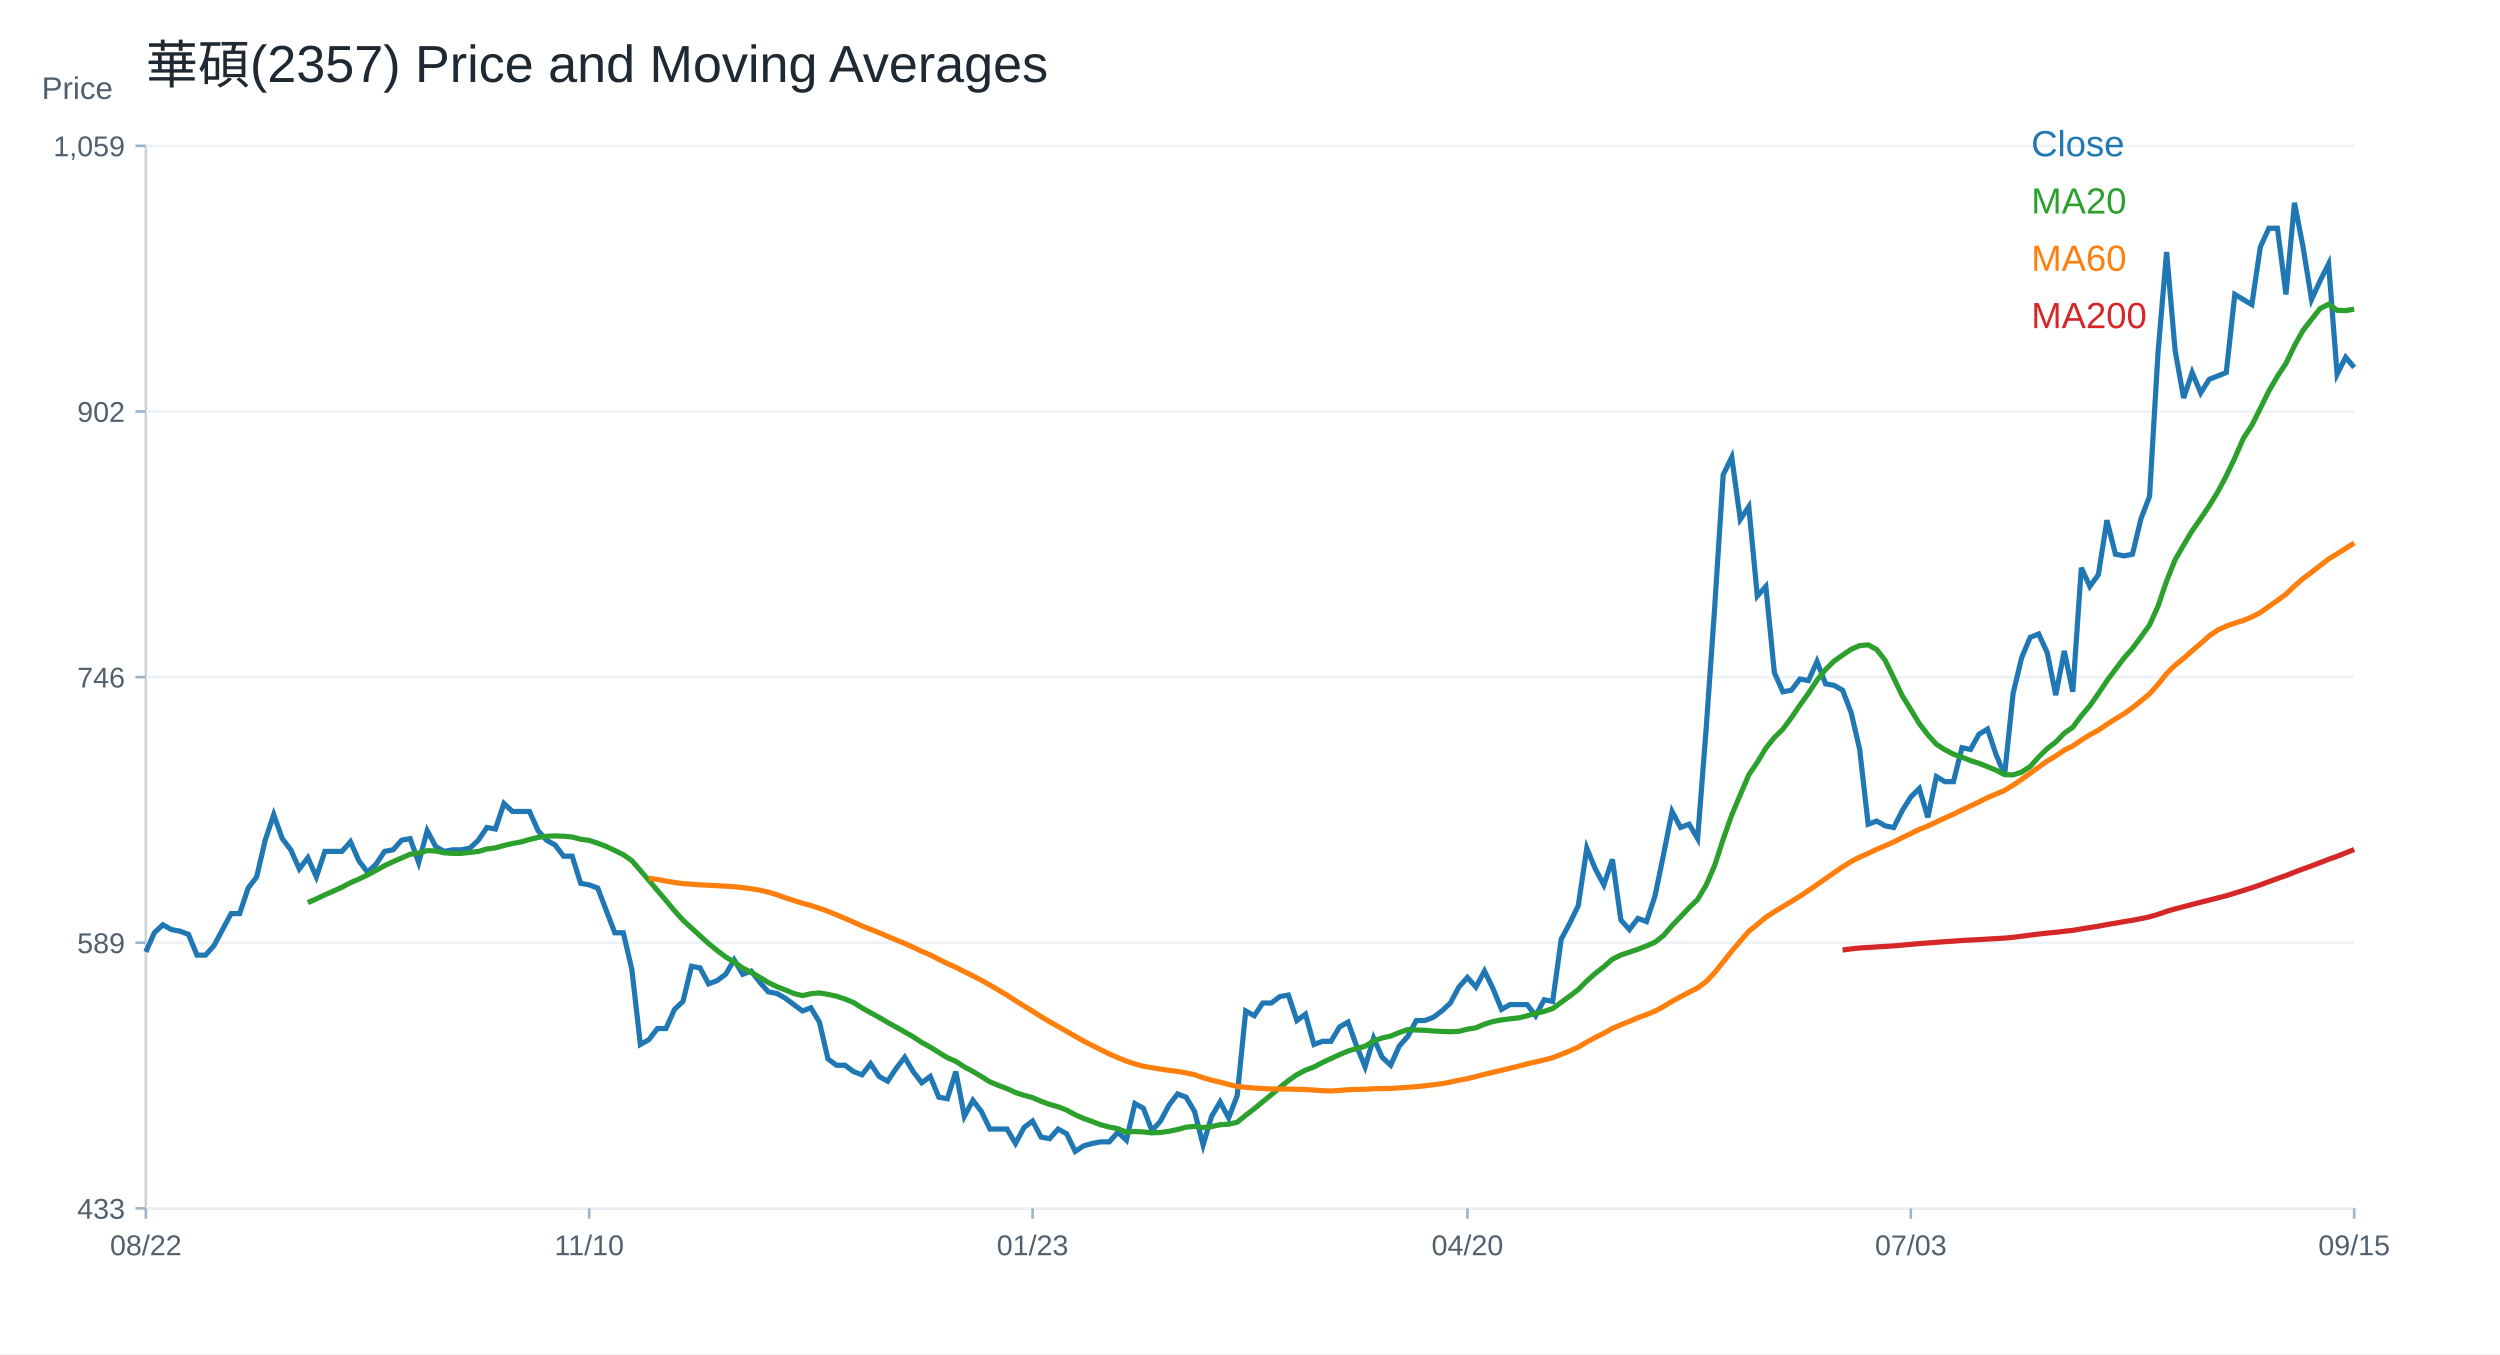
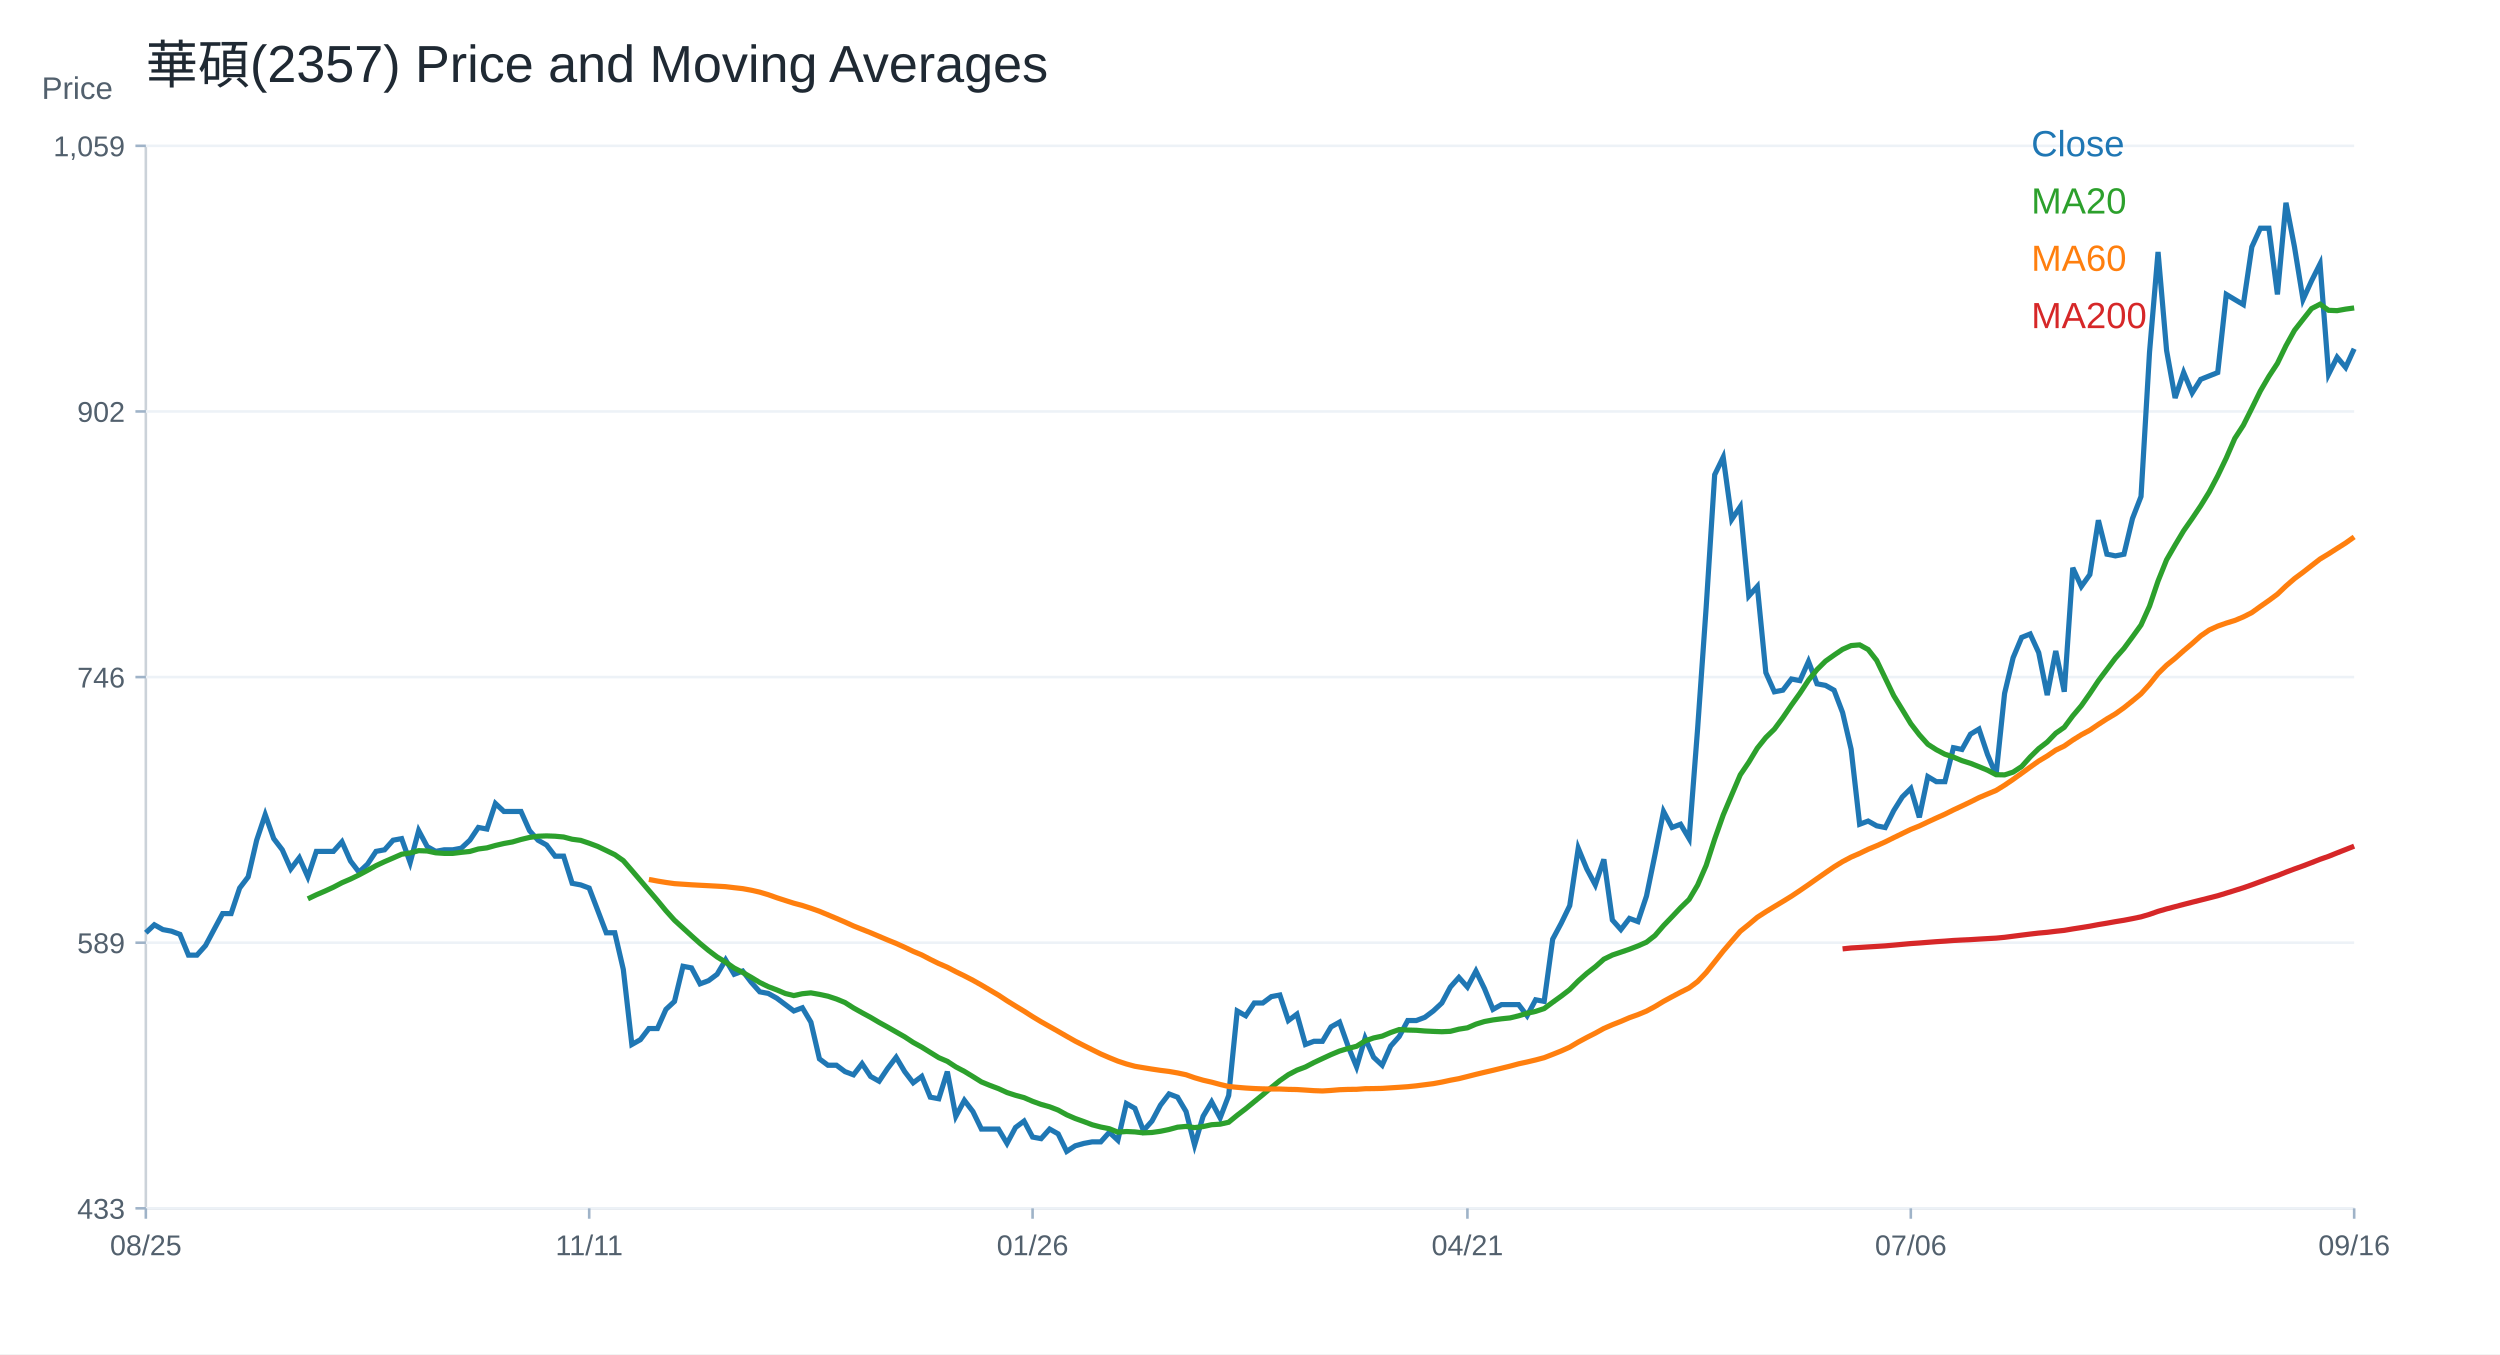
<svg xmlns="http://www.w3.org/2000/svg" width="960" height="520" viewBox="0 0 960 520">
  <rect width="100%" height="100%" fill="white" />
  <text x="56.00" y="32.00" font-size="20" font-family="Arial" fill="#1f2933" text-anchor="start">華碩(2357) Price and Moving Averages</text>
  <line x1="56" y1="464" x2="904" y2="464" stroke="#cbd2d9" />
  <line x1="56" y1="56" x2="56" y2="464" stroke="#cbd2d9" />
  <text x="16.00" y="38.00" font-size="12" font-family="Arial" fill="#52606d" text-anchor="start">Price</text>
  <line x1="56" y1="464.00" x2="904" y2="464.00" stroke="#edf2f7" />
  <line x1="52" y1="464.00" x2="56" y2="464.00" stroke="#9fb3c8" />
  <text x="48.00" y="468.00" font-size="11" font-family="Arial" fill="#52606d" text-anchor="end">433</text>
  <line x1="56" y1="362.00" x2="904" y2="362.00" stroke="#edf2f7" />
  <line x1="52" y1="362.00" x2="56" y2="362.00" stroke="#9fb3c8" />
  <text x="48.00" y="366.00" font-size="11" font-family="Arial" fill="#52606d" text-anchor="end">589</text>
  <line x1="56" y1="260.00" x2="904" y2="260.00" stroke="#edf2f7" />
  <line x1="52" y1="260.00" x2="56" y2="260.00" stroke="#9fb3c8" />
  <text x="48.00" y="264.00" font-size="11" font-family="Arial" fill="#52606d" text-anchor="end">746</text>
  <line x1="56" y1="158.00" x2="904" y2="158.00" stroke="#edf2f7" />
  <line x1="52" y1="158.00" x2="56" y2="158.00" stroke="#9fb3c8" />
  <text x="48.00" y="162.00" font-size="11" font-family="Arial" fill="#52606d" text-anchor="end">902</text>
  <line x1="56" y1="56.00" x2="904" y2="56.00" stroke="#edf2f7" />
  <line x1="52" y1="56.00" x2="56" y2="56.00" stroke="#9fb3c8" />
  <text x="48.00" y="60.00" font-size="11" font-family="Arial" fill="#52606d" text-anchor="end">1,059</text>
  <line x1="56.00" y1="464" x2="56.00" y2="468" stroke="#9fb3c8" />
-   <text x="56.00" y="482.00" font-size="11" font-family="Arial" fill="#52606d" text-anchor="middle">08/22</text>
+   <text x="56.00" y="482.00" font-size="11" font-family="Arial" fill="#52606d" text-anchor="middle">08/25</text>
  <line x1="226.25" y1="464" x2="226.25" y2="468" stroke="#9fb3c8" />
-   <text x="226.25" y="482.00" font-size="11" font-family="Arial" fill="#52606d" text-anchor="middle">11/10</text>
+   <text x="226.25" y="482.00" font-size="11" font-family="Arial" fill="#52606d" text-anchor="middle">11/11</text>
  <line x1="396.51" y1="464" x2="396.51" y2="468" stroke="#9fb3c8" />
-   <text x="396.51" y="482.00" font-size="11" font-family="Arial" fill="#52606d" text-anchor="middle">01/23</text>
+   <text x="396.51" y="482.00" font-size="11" font-family="Arial" fill="#52606d" text-anchor="middle">01/26</text>
  <line x1="563.49" y1="464" x2="563.49" y2="468" stroke="#9fb3c8" />
-   <text x="563.49" y="482.00" font-size="11" font-family="Arial" fill="#52606d" text-anchor="middle">04/20</text>
+   <text x="563.49" y="482.00" font-size="11" font-family="Arial" fill="#52606d" text-anchor="middle">04/21</text>
  <line x1="733.75" y1="464" x2="733.75" y2="468" stroke="#9fb3c8" />
-   <text x="733.75" y="482.00" font-size="11" font-family="Arial" fill="#52606d" text-anchor="middle">07/03</text>
+   <text x="733.75" y="482.00" font-size="11" font-family="Arial" fill="#52606d" text-anchor="middle">07/06</text>
  <line x1="904.00" y1="464" x2="904.00" y2="468" stroke="#9fb3c8" />
-   <text x="904.00" y="482.00" font-size="11" font-family="Arial" fill="#52606d" text-anchor="middle">09/15</text>
-   <polyline fill="none" stroke="#1f77b4" stroke-width="2" points="56.00,365.54 59.27,358.18 62.55,355.12 65.82,356.96 69.10,357.57 72.37,358.80 75.64,366.76 78.92,366.76 82.19,363.09 85.47,356.96 88.74,350.83 92.02,350.83 95.29,341.02 98.56,336.73 101.84,322.64 105.11,312.83 108.39,322.03 111.66,326.32 114.93,333.67 118.21,329.38 121.48,336.73 124.76,326.93 128.03,326.93 131.31,326.93 134.58,323.25 137.85,330.61 141.13,334.90 144.40,331.83 147.68,326.93 150.95,326.32 154.22,322.64 157.50,322.03 160.77,331.22 164.05,318.96 167.32,325.09 170.59,326.93 173.87,326.32 177.14,326.32 180.42,325.70 183.69,322.64 186.97,317.74 190.24,318.35 193.51,308.54 196.79,311.61 200.06,311.61 203.34,311.61 206.61,318.96 209.88,322.64 213.16,324.48 216.43,328.77 219.71,328.77 222.98,339.19 226.25,339.80 229.53,341.02 232.80,349.60 236.08,358.18 239.35,358.18 242.63,372.28 245.90,401.08 249.17,399.24 252.45,394.95 255.72,394.95 259.00,387.60 262.27,384.54 265.54,371.05 268.82,371.67 272.09,377.80 275.37,376.57 278.64,374.12 281.92,368.60 285.19,374.12 288.46,372.89 291.74,377.18 295.01,380.86 298.29,381.47 301.56,383.31 304.83,385.76 308.11,388.21 311.38,386.99 314.66,392.50 317.93,406.60 321.20,409.05 324.48,409.05 327.75,411.50 331.03,412.73 334.30,408.44 337.58,413.34 340.85,415.18 344.12,410.28 347.40,405.99 350.67,411.50 353.95,415.79 357.22,413.34 360.49,421.31 363.77,421.92 367.04,411.50 370.32,428.66 373.59,422.53 376.86,426.82 380.14,433.56 383.41,433.56 386.69,433.56 389.96,439.08 393.24,432.95 396.51,430.50 399.78,436.63 403.06,437.24 406.33,433.56 409.61,435.40 412.88,442.14 416.15,440.00 419.43,439.08 422.70,438.47 425.98,438.47 429.25,434.79 432.53,437.85 435.80,423.76 439.07,425.60 442.35,434.18 445.62,430.50 448.90,424.37 452.17,420.08 455.44,421.31 458.72,426.82 461.99,439.69 465.27,428.66 468.54,423.14 471.81,429.27 475.09,420.69 478.36,388.21 481.64,390.05 484.91,385.15 488.19,385.15 491.46,382.70 494.73,382.08 498.01,391.89 501.28,389.44 504.56,401.08 507.83,399.86 511.10,399.86 514.38,394.34 517.65,392.50 520.93,401.70 524.20,409.66 527.47,398.63 530.75,405.99 534.02,409.05 537.30,401.70 540.57,398.02 543.85,391.89 547.12,391.89 550.39,390.66 553.67,388.21 556.94,385.15 560.22,379.02 563.49,375.34 566.76,379.02 570.04,372.89 573.31,379.63 576.59,387.60 579.86,385.76 583.14,385.76 586.41,385.76 589.68,390.05 592.96,383.92 596.23,384.54 599.51,360.64 602.78,354.51 606.05,347.77 609.33,325.70 612.60,333.67 615.88,339.80 619.15,329.99 622.42,353.28 625.70,356.96 628.97,352.67 632.25,353.89 635.52,344.09 638.80,328.16 642.07,311.61 645.34,317.74 648.62,316.51 651.89,322.03 655.17,279.74 658.44,233.17 661.71,182.30 664.99,175.56 668.26,199.46 671.54,194.56 674.81,228.88 678.08,225.20 681.36,258.29 684.63,265.65 687.91,265.03 691.18,260.74 694.46,261.36 697.73,254.00 701.00,262.58 704.28,263.19 707.55,265.03 710.83,273.61 714.10,287.71 717.37,316.51 720.65,315.29 723.92,317.12 727.20,317.78 730.47,311.26 733.75,306.04 737.02,302.78 740.29,313.86 743.57,298.22 746.84,300.17 750.12,300.17 753.39,287.13 756.66,287.79 759.94,281.92 763.21,279.96 766.49,289.74 769.76,297.57 773.03,266.27 776.31,252.58 779.58,244.76 782.86,243.45 786.13,250.62 789.41,266.92 792.68,249.97 795.95,265.62 799.23,218.03 802.50,225.20 805.78,220.64 809.05,199.77 812.32,212.81 815.60,213.46 818.87,212.81 822.15,199.12 825.42,190.65 828.69,135.23 831.97,96.76 835.24,134.58 838.52,152.83 841.79,143.05 845.07,150.88 848.34,145.66 851.61,144.36 854.89,143.05 858.16,113.06 861.44,115.02 864.71,116.97 867.98,94.81 871.26,87.64 874.53,87.64 877.81,113.06 881.08,77.86 884.36,94.81 887.63,115.02 890.90,107.85 894.18,101.33 897.45,143.70 900.73,137.18 904.00,141.10" />
+   <text x="904.00" y="482.00" font-size="11" font-family="Arial" fill="#52606d" text-anchor="middle">09/16</text>
+   <polyline fill="none" stroke="#1f77b4" stroke-width="2" points="56.00,358.18 59.27,355.12 62.55,356.96 65.82,357.57 69.10,358.80 72.37,366.76 75.64,366.76 78.92,363.09 82.19,356.96 85.47,350.83 88.74,350.83 92.02,341.02 95.29,336.73 98.56,322.64 101.84,312.83 105.11,322.03 108.39,326.32 111.66,333.67 114.93,329.38 118.21,336.73 121.48,326.93 124.76,326.93 128.03,326.93 131.31,323.25 134.58,330.61 137.85,334.90 141.13,331.83 144.40,326.93 147.68,326.32 150.95,322.64 154.22,322.03 157.50,331.22 160.77,318.96 164.05,325.09 167.32,326.93 170.59,326.32 173.87,326.32 177.14,325.70 180.42,322.64 183.69,317.74 186.97,318.35 190.24,308.54 193.51,311.61 196.79,311.61 200.06,311.61 203.34,318.96 206.61,322.64 209.88,324.48 213.16,328.77 216.43,328.77 219.71,339.19 222.98,339.80 226.25,341.02 229.53,349.60 232.80,358.18 236.08,358.18 239.35,372.28 242.63,401.08 245.90,399.24 249.17,394.95 252.45,394.95 255.72,387.60 259.00,384.54 262.27,371.05 265.54,371.67 268.82,377.80 272.09,376.57 275.37,374.12 278.64,368.60 281.92,374.12 285.19,372.89 288.46,377.18 291.74,380.86 295.01,381.47 298.29,383.31 301.56,385.76 304.83,388.21 308.11,386.99 311.38,392.50 314.66,406.60 317.93,409.05 321.20,409.05 324.48,411.50 327.75,412.73 331.03,408.44 334.30,413.34 337.58,415.18 340.85,410.28 344.12,405.99 347.40,411.50 350.67,415.79 353.95,413.34 357.22,421.31 360.49,421.92 363.77,411.50 367.04,428.66 370.32,422.53 373.59,426.82 376.86,433.56 380.14,433.56 383.41,433.56 386.69,439.08 389.96,432.95 393.24,430.50 396.51,436.63 399.78,437.24 403.06,433.56 406.33,435.40 409.61,442.14 412.88,440.00 416.15,439.08 419.43,438.47 422.70,438.47 425.98,434.79 429.25,437.85 432.53,423.76 435.80,425.60 439.07,434.18 442.35,430.50 445.62,424.37 448.90,420.08 452.17,421.31 455.44,426.82 458.72,439.69 461.99,428.66 465.27,423.14 468.54,429.27 471.81,420.69 475.09,388.21 478.36,390.05 481.64,385.15 484.91,385.15 488.19,382.70 491.46,382.08 494.73,391.89 498.01,389.44 501.28,401.08 504.56,399.86 507.83,399.86 511.10,394.34 514.38,392.50 517.65,401.70 520.93,409.66 524.20,398.63 527.47,405.99 530.75,409.05 534.02,401.70 537.30,398.02 540.57,391.89 543.85,391.89 547.12,390.66 550.39,388.21 553.67,385.15 556.94,379.02 560.22,375.34 563.49,379.02 566.76,372.89 570.04,379.63 573.31,387.60 576.59,385.76 579.86,385.76 583.14,385.76 586.41,390.05 589.68,383.92 592.96,384.54 596.23,360.64 599.51,354.51 602.78,347.77 606.05,325.70 609.33,333.67 612.60,339.80 615.88,329.99 619.15,353.28 622.42,356.96 625.70,352.67 628.97,353.89 632.25,344.09 635.52,328.16 638.80,311.61 642.07,317.74 645.34,316.51 648.62,322.03 651.89,279.74 655.17,233.17 658.44,182.30 661.71,175.56 664.99,199.46 668.26,194.56 671.54,228.88 674.81,225.20 678.08,258.29 681.36,265.65 684.63,265.03 687.91,260.74 691.18,261.36 694.46,254.00 697.73,262.58 701.00,263.19 704.28,265.03 707.55,273.61 710.83,287.71 714.10,316.51 717.37,315.29 720.65,317.12 723.92,317.78 727.20,311.26 730.47,306.04 733.75,302.78 737.02,313.86 740.29,298.22 743.57,300.17 746.84,300.17 750.12,287.13 753.39,287.79 756.66,281.92 759.94,279.96 763.21,289.74 766.49,297.57 769.76,266.27 773.03,252.58 776.31,244.76 779.58,243.45 782.86,250.62 786.13,266.92 789.41,249.97 792.68,265.62 795.95,218.03 799.23,225.20 802.50,220.64 805.78,199.77 809.05,212.81 812.32,213.46 815.60,212.81 818.87,199.12 822.15,190.65 825.42,135.23 828.69,96.76 831.97,134.58 835.24,152.83 838.52,143.05 841.79,150.88 845.07,145.66 848.34,144.36 851.61,143.05 854.89,113.06 858.16,115.02 861.44,116.97 864.71,94.81 867.98,87.64 871.26,87.64 874.53,113.06 877.81,77.86 881.08,94.81 884.36,115.02 887.63,107.85 890.90,101.33 894.18,143.70 897.45,137.18 900.73,141.10 904.00,133.93" />
  <text x="780.00" y="60.00" font-size="14" font-family="Arial" fill="#1f77b4" text-anchor="start">Close</text>
-   <polyline fill="none" stroke="#2ca02c" stroke-width="2" points="118.21,346.60 121.48,345.16 124.76,343.60 128.03,342.19 131.31,340.69 134.58,338.97 137.85,337.56 141.13,335.97 144.40,334.22 147.68,332.41 150.95,330.88 154.22,329.47 157.50,328.03 160.77,327.54 164.05,326.65 167.32,326.78 170.59,327.48 173.87,327.70 177.14,327.70 180.42,327.30 183.69,326.96 186.97,326.01 190.24,325.58 193.51,324.66 196.79,323.90 200.06,323.31 203.34,322.36 206.61,321.57 209.88,321.11 213.16,320.99 216.43,321.11 219.71,321.41 222.98,322.27 226.25,322.70 229.53,323.80 232.80,325.03 236.08,326.59 239.35,328.19 242.63,330.48 245.90,334.25 249.17,338.08 252.45,341.94 255.72,345.77 259.00,349.73 262.27,353.37 265.54,356.35 268.82,359.35 272.09,362.29 275.37,364.99 278.64,367.47 281.92,369.46 285.19,371.73 288.46,373.41 291.74,375.28 295.01,377.27 298.29,378.87 301.56,380.12 304.83,381.50 308.11,382.30 311.38,381.59 314.66,381.26 317.93,381.84 321.20,382.54 324.48,383.62 327.75,384.97 331.03,387.05 334.30,388.89 337.58,390.66 340.85,392.60 344.12,394.40 347.40,396.27 350.67,398.14 353.95,400.29 357.22,402.09 360.49,404.12 363.77,406.14 367.04,407.55 370.32,409.69 373.59,411.41 376.86,413.40 380.14,415.45 383.41,416.80 386.69,418.03 389.96,419.53 393.24,420.60 396.51,421.49 399.78,422.90 403.06,424.09 406.33,425.01 409.61,426.27 412.88,428.08 416.15,429.50 419.43,430.67 422.70,431.92 425.98,432.78 429.25,433.43 432.53,434.74 435.80,434.50 439.07,434.65 442.35,435.02 445.62,434.87 448.90,434.41 452.17,433.73 455.44,432.84 458.72,432.54 461.99,433.00 465.27,432.60 468.54,431.89 471.81,431.68 475.09,430.94 478.36,428.25 481.64,425.75 484.91,423.05 488.19,420.39 491.46,417.60 494.73,414.96 498.01,412.67 501.28,410.95 504.56,409.72 507.83,408.01 511.10,406.48 514.38,404.97 517.65,403.60 520.93,402.61 524.20,401.76 527.47,399.70 530.75,398.57 534.02,397.87 537.30,396.49 540.57,395.35 543.85,395.54 547.12,395.63 550.39,395.90 553.67,396.06 556.94,396.18 560.22,396.03 563.49,395.20 566.76,394.68 570.04,393.27 573.31,392.26 576.59,391.65 579.86,391.22 583.14,390.88 586.41,390.08 589.68,389.10 592.96,388.37 596.23,387.29 599.51,384.87 602.78,382.51 606.05,380.00 609.33,376.69 612.60,373.78 615.88,371.24 619.15,368.33 622.42,366.73 625.70,365.63 628.97,364.50 632.25,363.24 635.52,361.80 638.80,359.23 642.07,355.43 645.34,352.03 648.62,348.56 651.89,345.38 655.17,339.86 658.44,332.32 661.71,322.21 664.99,312.96 668.26,305.20 671.54,297.54 674.81,292.70 678.08,287.28 681.36,283.20 684.63,279.99 687.91,275.57 691.18,270.76 694.46,266.20 697.73,261.20 701.00,257.13 704.28,253.88 707.55,251.55 710.83,249.34 714.10,247.90 717.37,247.63 720.65,249.41 723.92,253.60 727.20,260.38 730.47,267.16 733.75,272.49 737.02,277.90 740.29,282.15 743.57,285.80 746.84,287.90 750.12,289.62 753.39,290.73 756.66,292.08 759.94,293.11 763.21,294.41 766.49,295.76 769.76,297.48 773.03,297.55 776.31,296.49 779.58,294.35 782.86,290.69 786.13,287.46 789.41,284.95 792.68,281.56 795.95,279.28 799.23,274.88 802.50,271.00 805.78,266.34 809.05,261.41 812.32,257.05 815.60,252.71 818.87,249.00 822.15,244.56 825.42,240.00 828.69,232.76 831.97,223.11 835.24,214.96 838.52,209.29 841.79,203.81 845.07,199.12 848.34,194.23 851.61,188.92 854.89,182.72 858.16,175.88 861.44,168.35 864.71,163.30 867.98,156.78 871.26,150.13 874.53,144.52 877.81,139.53 881.08,132.75 884.36,126.85 887.63,122.65 890.90,118.51 894.18,116.81 897.45,119.16 900.73,119.29 904.00,118.70" />
+   <polyline fill="none" stroke="#2ca02c" stroke-width="2" points="118.21,345.16 121.48,343.60 124.76,342.19 128.03,340.69 131.31,338.97 134.58,337.56 137.85,335.97 141.13,334.22 144.40,332.41 147.68,330.88 150.95,329.47 154.22,328.03 157.50,327.54 160.77,326.65 164.05,326.78 167.32,327.48 170.59,327.70 173.87,327.70 177.14,327.30 180.42,326.96 183.69,326.01 186.97,325.58 190.24,324.66 193.51,323.90 196.79,323.31 200.06,322.36 203.34,321.57 206.61,321.11 209.88,320.99 213.16,321.11 216.43,321.41 219.71,322.27 222.98,322.70 226.25,323.80 229.53,325.03 232.80,326.59 236.08,328.19 239.35,330.48 242.63,334.25 245.90,338.08 249.17,341.94 252.45,345.77 255.72,349.73 259.00,353.37 262.27,356.35 265.54,359.35 268.82,362.29 272.09,364.99 275.37,367.47 278.64,369.46 281.92,371.73 285.19,373.41 288.46,375.28 291.74,377.27 295.01,378.87 298.29,380.12 301.56,381.50 304.83,382.30 308.11,381.59 311.38,381.26 314.66,381.84 317.93,382.54 321.20,383.62 324.48,384.97 327.75,387.05 331.03,388.89 334.30,390.66 337.58,392.60 340.85,394.40 344.12,396.27 347.40,398.14 350.67,400.29 353.95,402.09 357.22,404.12 360.49,406.14 363.77,407.55 367.04,409.69 370.32,411.41 373.59,413.40 376.86,415.45 380.14,416.80 383.41,418.03 386.69,419.53 389.96,420.60 393.24,421.49 396.51,422.90 399.78,424.09 403.06,425.01 406.33,426.27 409.61,428.08 412.88,429.50 416.15,430.67 419.43,431.92 422.70,432.78 425.98,433.43 429.25,434.74 432.53,434.50 435.80,434.65 439.07,435.02 442.35,434.87 445.62,434.41 448.90,433.73 452.17,432.84 455.44,432.54 458.72,433.00 461.99,432.60 465.27,431.89 468.54,431.68 471.81,430.94 475.09,428.25 478.36,425.75 481.64,423.05 484.91,420.39 488.19,417.60 491.46,414.96 494.73,412.67 498.01,410.95 501.28,409.72 504.56,408.01 507.83,406.48 511.10,404.97 514.38,403.60 517.65,402.61 520.93,401.76 524.20,399.70 527.47,398.57 530.75,397.87 534.02,396.49 537.30,395.35 540.57,395.54 543.85,395.63 547.12,395.90 550.39,396.06 553.67,396.18 556.94,396.03 560.22,395.20 563.49,394.68 566.76,393.27 570.04,392.26 573.31,391.65 576.59,391.22 579.86,390.88 583.14,390.08 586.41,389.10 589.68,388.37 592.96,387.29 596.23,384.87 599.51,382.51 602.78,380.00 606.05,376.69 609.33,373.78 612.60,371.24 615.88,368.33 619.15,366.73 622.42,365.63 625.70,364.50 628.97,363.24 632.25,361.80 635.52,359.23 638.80,355.43 642.07,352.03 645.34,348.56 648.62,345.38 651.89,339.86 655.17,332.32 658.44,322.21 661.71,312.96 664.99,305.20 668.26,297.54 671.54,292.70 674.81,287.28 678.08,283.20 681.36,279.99 684.63,275.57 687.91,270.76 691.18,266.20 694.46,261.20 697.73,257.13 701.00,253.88 704.28,251.55 707.55,249.34 710.83,247.90 714.10,247.63 717.37,249.41 720.65,253.60 723.92,260.38 727.20,267.16 730.47,272.49 733.75,277.90 737.02,282.15 740.29,285.80 743.57,287.90 746.84,289.62 750.12,290.73 753.39,292.08 756.66,293.11 759.94,294.41 763.21,295.76 766.49,297.48 769.76,297.55 773.03,296.49 776.31,294.35 779.58,290.69 782.86,287.46 786.13,284.95 789.41,281.56 792.68,279.28 795.95,274.88 799.23,271.00 802.50,266.34 805.78,261.41 809.05,257.05 812.32,252.71 815.60,249.00 818.87,244.56 822.15,240.00 825.42,232.76 828.69,223.11 831.97,214.96 835.24,209.29 838.52,203.81 841.79,199.12 845.07,194.23 848.34,188.92 851.61,182.72 854.89,175.88 858.16,168.35 861.44,163.30 864.71,156.78 867.98,150.13 871.26,144.52 874.53,139.53 877.81,132.75 881.08,126.85 884.36,122.65 887.63,118.51 890.90,116.81 894.18,119.16 897.45,119.29 900.73,118.70 904.00,118.25" />
  <text x="780.00" y="82.00" font-size="14" font-family="Arial" fill="#2ca02c" text-anchor="start">MA20</text>
-   <polyline fill="none" stroke="#ff7f0e" stroke-width="2" points="249.17,337.22 252.45,337.71 255.72,338.32 259.00,338.86 262.27,339.32 265.54,339.54 268.82,339.76 272.09,339.94 275.37,340.11 278.64,340.29 281.92,340.48 285.19,340.87 288.46,341.24 291.74,341.84 295.01,342.58 298.29,343.56 301.56,344.73 304.83,345.79 308.11,346.83 311.38,347.71 314.66,348.77 317.93,349.93 321.20,351.30 324.48,352.67 327.75,354.08 331.03,355.57 334.30,356.87 337.58,358.17 340.85,359.56 344.12,360.95 347.40,362.28 350.67,363.76 353.95,365.32 357.22,366.69 360.49,368.40 363.77,370.01 367.04,371.42 370.32,373.13 373.59,374.73 376.86,376.42 380.14,378.26 383.41,380.20 386.69,382.12 389.96,384.29 393.24,386.31 396.51,388.29 399.78,390.38 403.06,392.35 406.33,394.20 409.61,396.05 412.88,397.94 416.15,399.79 419.43,401.46 422.70,403.10 425.98,404.72 429.25,406.14 432.53,407.47 435.80,408.56 439.07,409.45 442.35,410.00 445.62,410.53 448.90,411.02 452.17,411.43 455.44,412.00 458.72,412.70 461.99,413.85 465.27,414.80 468.54,415.55 471.81,416.43 475.09,417.21 478.36,417.53 481.64,417.80 484.91,418.00 488.19,418.13 491.46,418.17 494.73,418.18 498.01,418.32 501.28,418.38 504.56,418.59 507.83,418.81 511.10,418.93 514.38,418.73 517.65,418.45 520.93,418.33 524.20,418.30 527.47,418.06 530.75,418.02 534.02,417.95 537.30,417.73 540.57,417.52 543.85,417.29 547.12,416.96 550.39,416.54 553.67,416.12 556.94,415.52 560.22,414.81 563.49,414.20 566.76,413.38 570.04,412.55 573.31,411.76 576.59,411.00 579.86,410.20 583.14,409.40 586.41,408.51 589.68,407.80 592.96,407.02 596.23,406.15 599.51,404.88 602.78,403.56 606.05,402.10 609.33,400.16 612.60,398.39 615.88,396.73 619.15,394.92 622.42,393.50 625.70,392.21 628.97,390.79 632.25,389.62 635.52,388.26 638.80,386.50 642.07,384.52 645.34,382.74 648.62,381.01 651.89,379.36 655.17,376.91 658.44,373.46 661.71,369.36 664.99,365.23 668.26,361.40 671.54,357.63 674.81,354.98 678.08,352.23 681.36,350.12 684.63,348.12 687.91,346.16 691.18,344.14 694.46,341.96 697.73,339.71 701.00,337.40 704.28,335.12 707.55,332.87 710.83,330.86 714.10,329.12 717.37,327.70 720.65,326.12 723.92,324.76 727.20,323.29 730.47,321.66 733.75,320.07 737.02,318.48 740.29,317.18 743.57,315.62 746.84,314.11 750.12,312.65 753.39,311.01 756.66,309.49 759.94,307.93 763.21,306.28 766.49,304.90 769.76,303.53 773.03,301.51 776.31,299.29 779.58,296.94 782.86,294.57 786.13,292.24 789.41,290.29 792.68,288.05 795.95,286.47 799.23,284.19 802.50,282.15 805.78,280.40 809.05,278.17 812.32,276.05 815.60,274.11 818.87,271.77 822.15,269.14 825.42,266.43 828.69,262.79 831.97,258.67 835.24,255.44 838.52,252.80 841.79,249.88 845.07,247.12 848.34,244.18 851.61,241.93 854.89,240.43 858.16,239.27 861.44,238.26 864.71,236.89 867.98,235.23 871.26,232.87 874.53,230.58 877.81,228.16 881.08,225.03 884.36,222.19 887.63,219.76 890.90,217.20 894.18,214.66 897.45,212.68 900.73,210.58 904.00,208.51" />
+   <polyline fill="none" stroke="#ff7f0e" stroke-width="2" points="249.17,337.71 252.45,338.32 255.72,338.86 259.00,339.32 262.27,339.54 265.54,339.76 268.82,339.94 272.09,340.11 275.37,340.29 278.64,340.48 281.92,340.87 285.19,341.24 288.46,341.84 291.74,342.58 295.01,343.56 298.29,344.73 301.56,345.79 304.83,346.83 308.11,347.71 311.38,348.77 314.66,349.93 317.93,351.30 321.20,352.67 324.48,354.08 327.75,355.57 331.03,356.87 334.30,358.17 337.58,359.56 340.85,360.95 344.12,362.28 347.40,363.76 350.67,365.32 353.95,366.69 357.22,368.40 360.49,370.01 363.77,371.42 367.04,373.13 370.32,374.73 373.59,376.42 376.86,378.26 380.14,380.20 383.41,382.12 386.69,384.29 389.96,386.31 393.24,388.29 396.51,390.38 399.78,392.35 403.06,394.20 406.33,396.05 409.61,397.94 412.88,399.79 416.15,401.46 419.43,403.10 422.70,404.72 425.98,406.14 429.25,407.47 432.53,408.56 435.80,409.45 439.07,410.00 442.35,410.53 445.62,411.02 448.90,411.43 452.17,412.00 455.44,412.70 458.72,413.85 461.99,414.80 465.27,415.55 468.54,416.43 471.81,417.21 475.09,417.53 478.36,417.80 481.64,418.00 484.91,418.13 488.19,418.17 491.46,418.18 494.73,418.32 498.01,418.38 501.28,418.59 504.56,418.81 507.83,418.93 511.10,418.73 514.38,418.45 517.65,418.33 520.93,418.30 524.20,418.06 527.47,418.02 530.75,417.95 534.02,417.73 537.30,417.52 540.57,417.29 543.85,416.96 547.12,416.54 550.39,416.12 553.67,415.52 556.94,414.81 560.22,414.20 563.49,413.38 566.76,412.55 570.04,411.76 573.31,411.00 576.59,410.20 579.86,409.40 583.14,408.51 586.41,407.80 589.68,407.02 592.96,406.15 596.23,404.88 599.51,403.56 602.78,402.10 606.05,400.16 609.33,398.39 612.60,396.73 615.88,394.92 619.15,393.50 622.42,392.21 625.70,390.79 628.97,389.62 632.25,388.26 635.52,386.50 638.80,384.52 642.07,382.74 645.34,381.01 648.62,379.36 651.89,376.91 655.17,373.46 658.44,369.36 661.71,365.23 664.99,361.40 668.26,357.63 671.54,354.98 674.81,352.23 678.08,350.12 681.36,348.12 684.63,346.16 687.91,344.14 691.18,341.96 694.46,339.71 697.73,337.40 701.00,335.12 704.28,332.87 707.55,330.86 710.83,329.12 714.10,327.70 717.37,326.12 720.65,324.76 723.92,323.29 727.20,321.66 730.47,320.07 733.75,318.48 737.02,317.18 740.29,315.62 743.57,314.11 746.84,312.65 750.12,311.01 753.39,309.49 756.66,307.93 759.94,306.28 763.21,304.90 766.49,303.53 769.76,301.51 773.03,299.29 776.31,296.94 779.58,294.57 782.86,292.24 786.13,290.29 789.41,288.05 792.68,286.47 795.95,284.19 799.23,282.15 802.50,280.40 805.78,278.17 809.05,276.05 812.32,274.11 815.60,271.77 818.87,269.14 822.15,266.43 825.42,262.79 828.69,258.67 831.97,255.44 835.24,252.80 838.52,249.88 841.79,247.12 845.07,244.18 848.34,241.93 851.61,240.43 854.89,239.27 858.16,238.26 861.44,236.89 864.71,235.23 867.98,232.87 871.26,230.58 874.53,228.16 877.81,225.03 881.08,222.19 884.36,219.76 887.63,217.20 890.90,214.66 894.18,212.68 897.45,210.58 900.73,208.51 904.00,206.18" />
  <text x="780.00" y="104.00" font-size="14" font-family="Arial" fill="#ff7f0e" text-anchor="start">MA60</text>
-   <polyline fill="none" stroke="#d62728" stroke-width="2" points="707.55,364.83 710.83,364.37 714.10,364.02 717.37,363.83 720.65,363.62 723.92,363.42 727.20,363.21 730.47,362.93 733.75,362.63 737.02,362.33 740.29,362.11 743.57,361.85 746.84,361.60 750.12,361.39 753.39,361.14 756.66,360.97 759.94,360.82 763.21,360.61 766.49,360.42 769.76,360.24 773.03,359.93 776.31,359.51 779.58,359.09 782.86,358.68 786.13,358.30 789.41,358.01 792.68,357.61 795.95,357.26 799.23,356.70 802.50,356.19 805.78,355.66 809.05,355.04 812.32,354.50 815.60,353.91 818.87,353.38 822.15,352.75 825.42,352.07 828.69,351.11 831.97,349.96 835.24,349.01 838.52,348.16 841.79,347.29 845.07,346.45 848.34,345.63 851.61,344.80 854.89,343.96 858.16,342.96 861.44,341.94 864.71,340.91 867.98,339.77 871.26,338.56 874.53,337.35 877.81,336.22 881.08,334.91 884.36,333.68 887.63,332.51 890.90,331.26 894.18,329.97 897.45,328.83 900.73,327.51 904.00,326.22" />
+   <polyline fill="none" stroke="#d62728" stroke-width="2" points="707.55,364.37 710.83,364.02 714.10,363.83 717.37,363.62 720.65,363.42 723.92,363.21 727.20,362.93 730.47,362.63 733.75,362.33 737.02,362.11 740.29,361.85 743.57,361.60 746.84,361.39 750.12,361.14 753.39,360.97 756.66,360.82 759.94,360.61 763.21,360.42 766.49,360.24 769.76,359.93 773.03,359.51 776.31,359.09 779.58,358.68 782.86,358.30 786.13,358.01 789.41,357.61 792.68,357.26 795.95,356.70 799.23,356.19 802.50,355.66 805.78,355.04 809.05,354.50 812.32,353.91 815.60,353.38 818.87,352.75 822.15,352.07 825.42,351.11 828.69,349.96 831.97,349.01 835.24,348.16 838.52,347.29 841.79,346.45 845.07,345.63 848.34,344.80 851.61,343.96 854.89,342.96 858.16,341.94 861.44,340.91 864.71,339.77 867.98,338.56 871.26,337.35 874.53,336.22 877.81,334.91 881.08,333.68 884.36,332.51 887.63,331.26 890.90,329.97 894.18,328.83 897.45,327.51 900.73,326.22 904.00,324.92" />
  <text x="780.00" y="126.00" font-size="14" font-family="Arial" fill="#d62728" text-anchor="start">MA200</text>
</svg>
